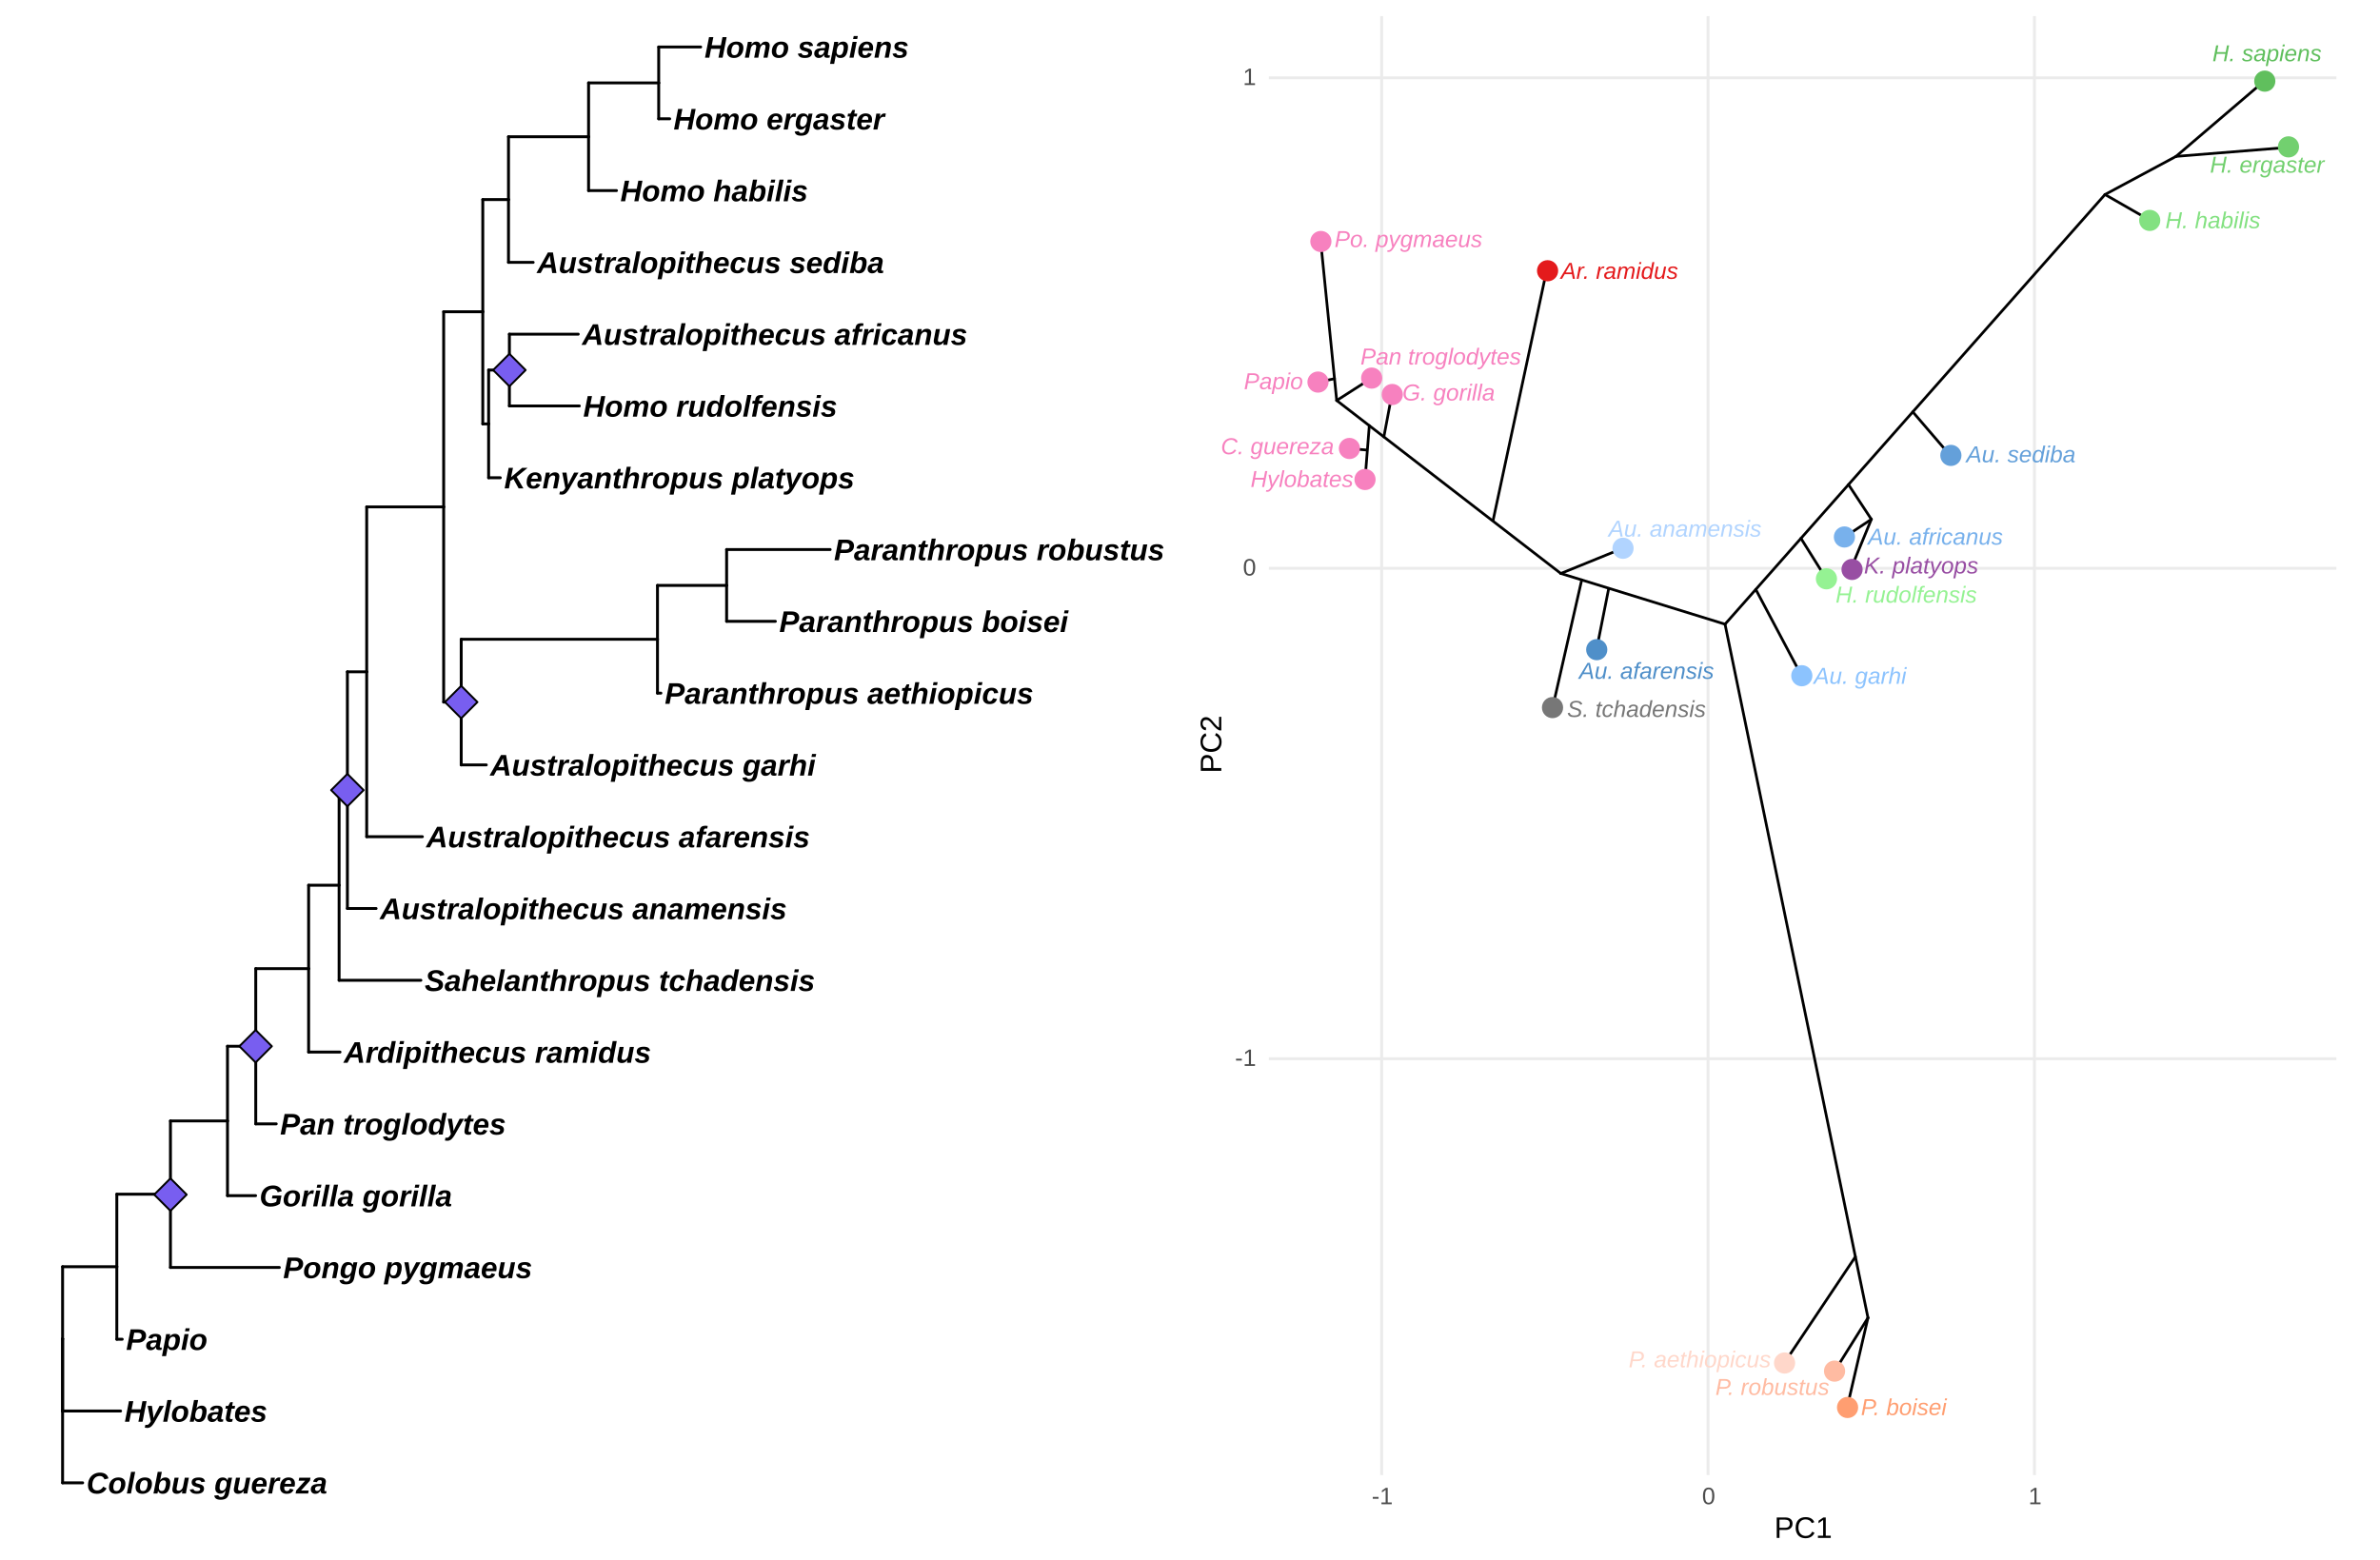
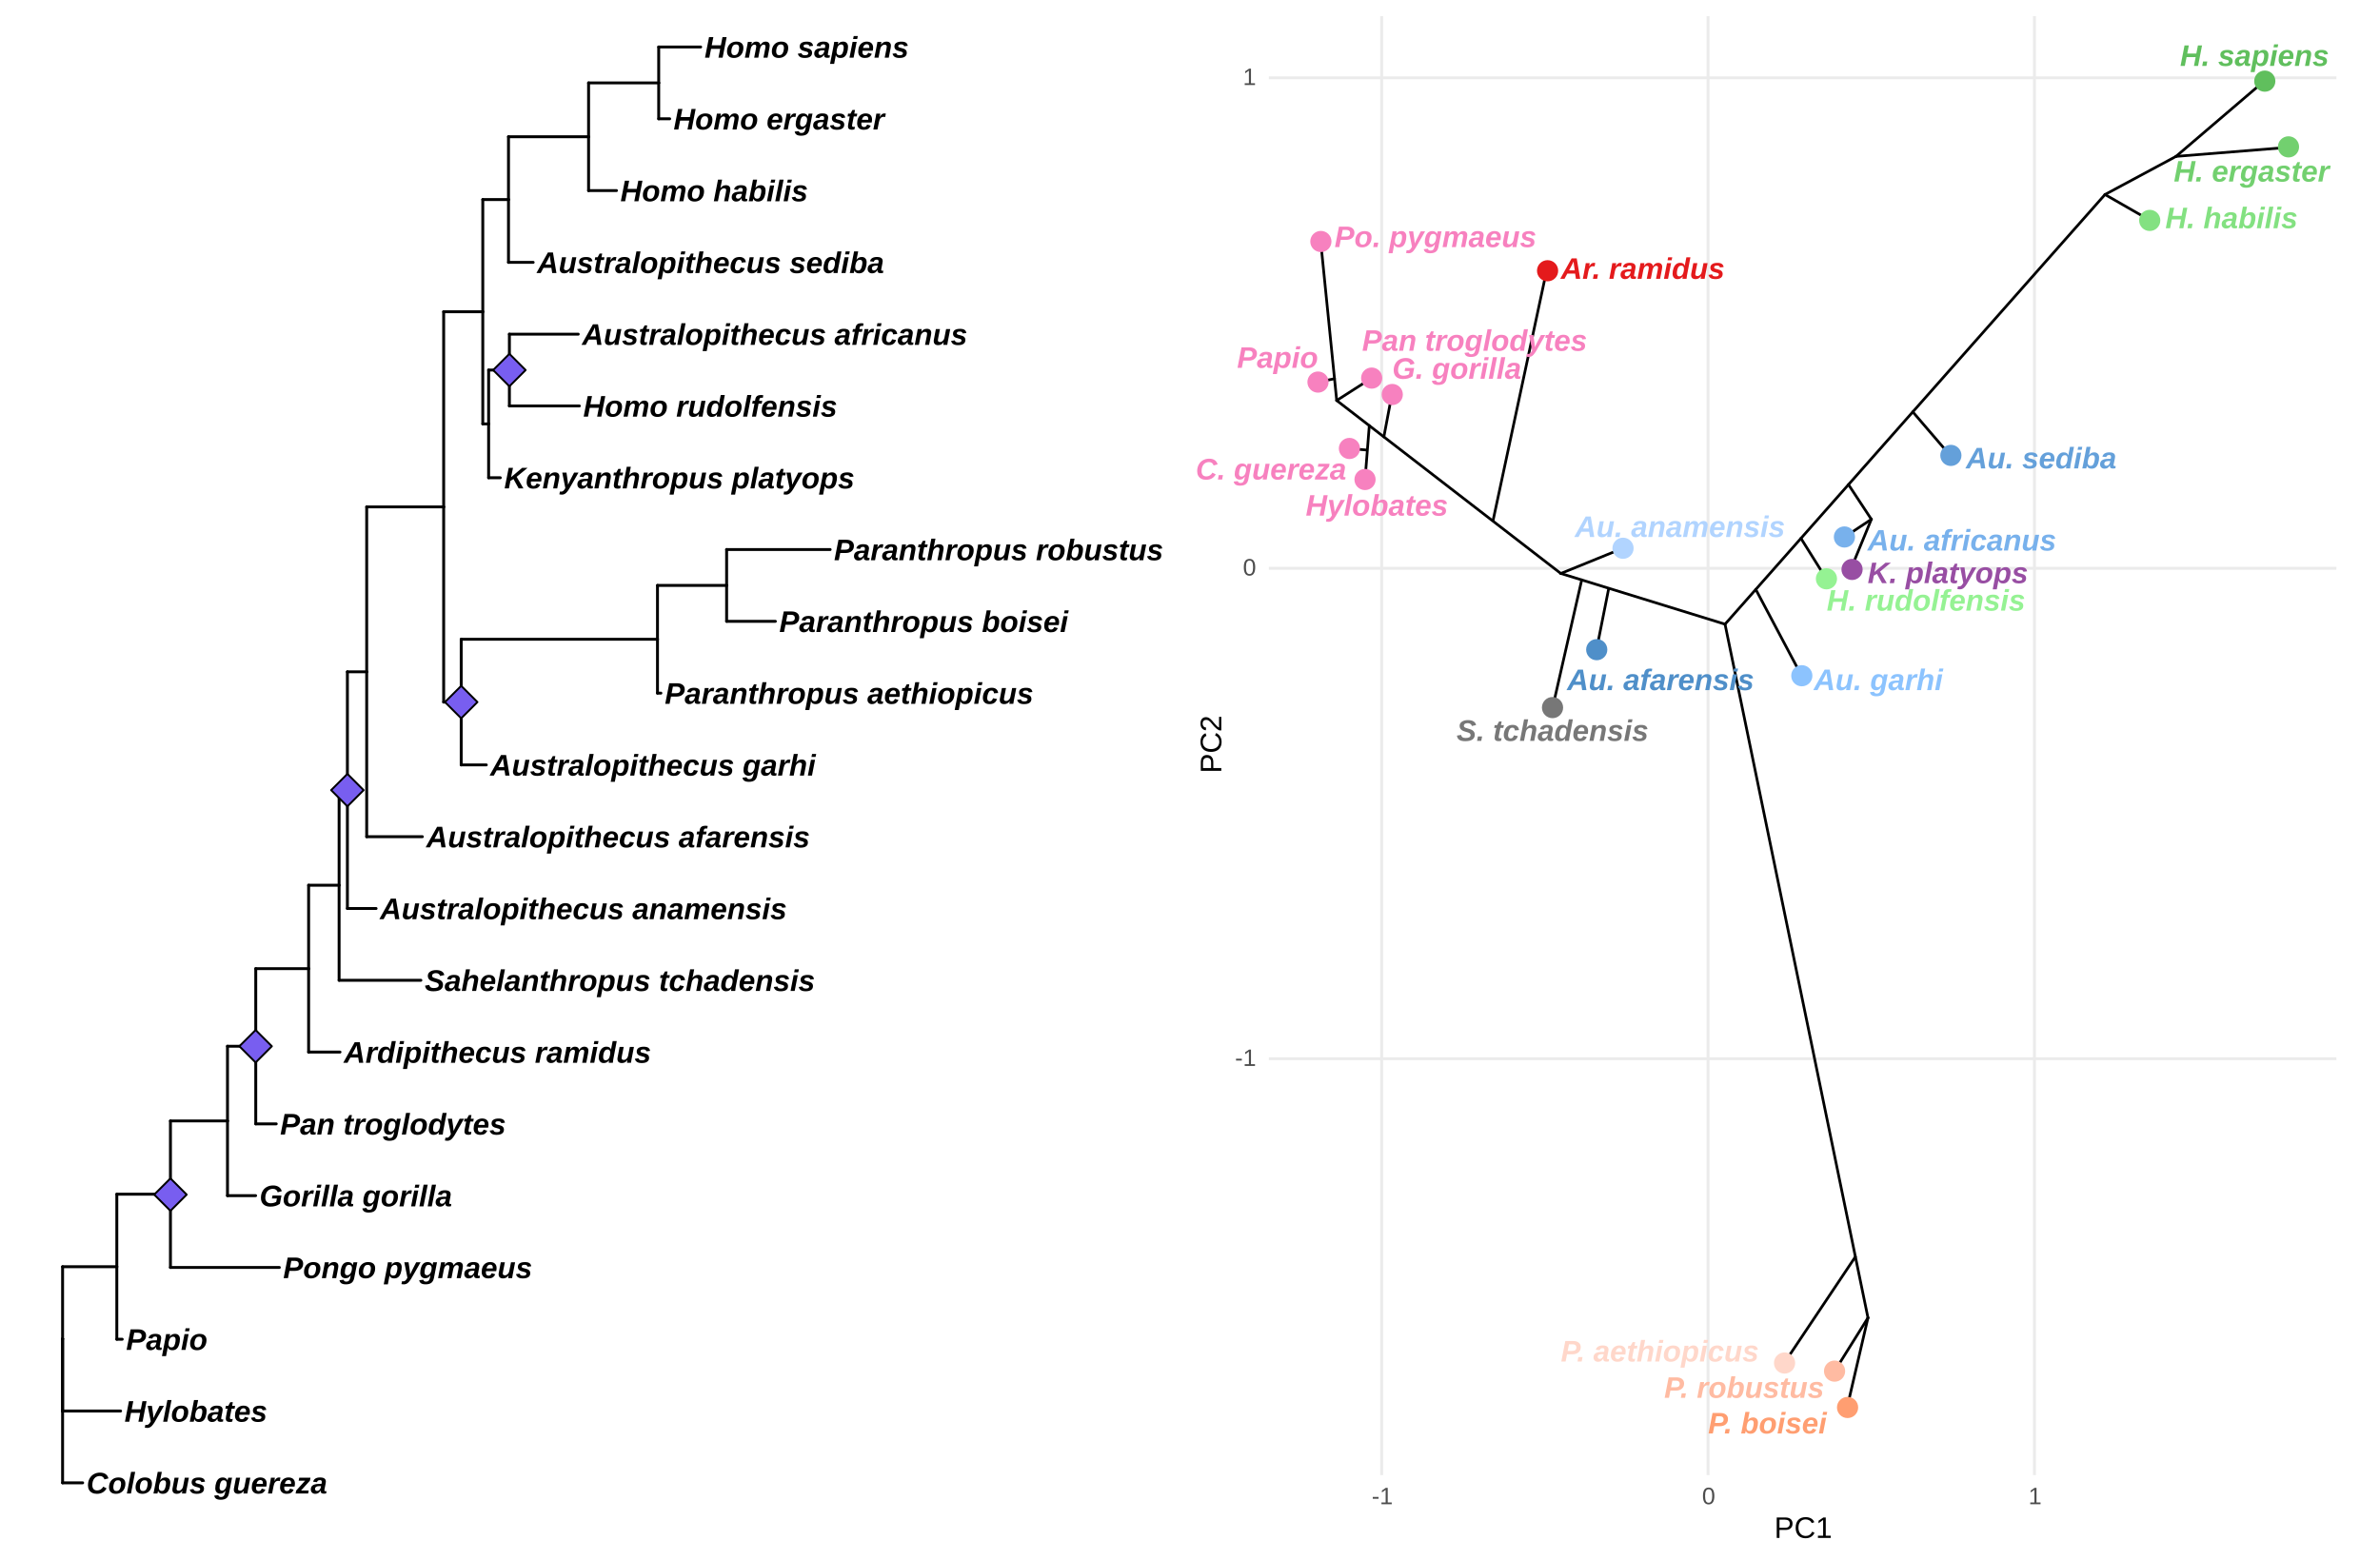
<svg xmlns="http://www.w3.org/2000/svg" version="1.1" viewBox="0 0 879.12 576">
  <defs>
    <style>
-       .st0, .st1, .st2, .st3, .st4, .st5, .st6, .st7, .st8, .st9, .st10, .st11, .st12, .st13, .st14, .st15, .st16, .st17, .st18 {
+       .st0 {
+         stroke: #b1d4ff;
+       }
+ 
+       .st0, .st1 {
+         fill: #b1d4ff;
+       }
+ 
+       .st0, .st2, .st3, .st4, .st5, .st6, .st7, .st8, .st9, .st10, .st11, .st12, .st13, .st14, .st15, .st16, .st17, .st18, .st19, .st20 {
+         stroke-linecap: round;
+       }
+ 
+       .st0, .st2, .st3, .st4, .st5, .st6, .st7, .st8, .st9, .st10, .st12, .st13, .st14, .st15, .st17, .st18, .st19, .st21, .st20 {
+         stroke-linejoin: round;
+       }
+ 
+       .st0, .st2, .st3, .st4, .st5, .st6, .st7, .st8, .st9, .st10, .st12, .st13, .st14, .st15, .st17, .st19, .st20 {
+         stroke-width: .71px;
+       }
+ 
+       .st1, .st22, .st23, .st24, .st25, .st26, .st27, .st28, .st29, .st30, .st31, .st32, .st33, .st34, .st35, .st36, .st37, .st38, .st39, .st40 {
        isolation: isolate;
      }

-       .st0, .st2, .st3, .st4, .st5, .st6, .st7, .st8, .st9, .st10, .st11, .st12, .st14, .st15, .st16, .st17, .st18 {
+       .st1, .st22, .st23, .st24, .st25, .st26, .st27, .st28, .st29, .st30, .st31, .st34, .st35, .st36, .st37, .st38, .st39, .st40 {
+         font-size: 11px;
+       }
+ 
+       .st1, .st23, .st24, .st25, .st26, .st27, .st28, .st29, .st30, .st31, .st32, .st34, .st35, .st36, .st37, .st38, .st39, .st40 {
+         font-family: Arial-BoldItalicMT, Arial;
        font-style: italic;
-       }
- 
-       .st0, .st2, .st3, .st4, .st5, .st6, .st7, .st8, .st9, .st11, .st12, .st14, .st15, .st16, .st17, .st18 {
-         font-family: Arial-ItalicMT, Arial;
-         font-size: 8.54px;
-       }
- 
-       .st0, .st19 {
+         font-weight: 700;
+       }
+ 
+       .st22, .st33 {
+         font-family: ArialMT, Arial;
+       }
+ 
+       .st23, .st15 {
+         fill: #64a0da;
+       }
+ 
+       .st24, .st14 {
+         fill: #60bf5d;
+       }
+ 
+       .st25, .st20 {
        fill: #ffbba2;
      }

-       .st20 {
-         stroke: #b1d4ff;
-       }
- 
-       .st20, .st21, .st22, .st23, .st24, .st25, .st26, .st27, .st28, .st29, .st30, .st31, .st32, .st33, .st34, .st35, .st36, .st37, .st38, .st19 {
-         stroke-linecap: round;
-       }
- 
-       .st20, .st21, .st22, .st23, .st24, .st25, .st26, .st27, .st28, .st29, .st31, .st32, .st33, .st34, .st36, .st37, .st38, .st39, .st19 {
-         stroke-linejoin: round;
-       }
- 
-       .st20, .st21, .st22, .st23, .st24, .st25, .st26, .st27, .st28, .st29, .st31, .st32, .st33, .st34, .st36, .st38, .st19 {
-         stroke-width: .71px;
-       }
- 
-       .st20, .st11 {
-         fill: #b1d4ff;
-       }
- 
-       .st1 {
-         font-size: 11px;
-       }
- 
-       .st1, .st13 {
-         font-family: ArialMT, Arial;
+       .st2 {
+         stroke: #ffd7ca;
      }

      .st2, .st34 {
-         fill: #64a0da;
-       }
- 
-       .st3, .st32 {
+         fill: #ffd7ca;
+       }
+ 
+       .st3 {
+         stroke: #ff9e71;
+       }
+ 
+       .st3, .st39 {
+         fill: #ff9e71;
+       }
+ 
+       .st26, .st5 {
+         fill: #984ea3;
+       }
+ 
+       .st4 {
+         stroke: #72d06f;
+       }
+ 
+       .st4, .st30 {
+         fill: #72d06f;
+       }
+ 
+       .st28, .st6 {
+         fill: #4f8fc9;
+       }
+ 
+       .st5 {
+         stroke: #984ea3;
+       }
+ 
+       .st6 {
+         stroke: #4f8fc9;
+       }
+ 
+       .st7 {
+         stroke: #78b1ec;
+       }
+ 
+       .st7, .st38 {
+         fill: #78b1ec;
+       }
+ 
+       .st29, .st17 {
+         fill: #8cc3fe;
+       }
+ 
+       .st8 {
+         stroke: #777;
+       }
+ 
+       .st8, .st37 {
+         fill: #777;
+       }
+ 
+       .st9 {
+         fill: #785ef0;
+       }
+ 
+       .st9, .st11, .st16, .st18 {
+         stroke: #000;
+       }
+ 
+       .st10 {
+         stroke: #83e181;
+       }
+ 
+       .st10, .st31 {
+         fill: #83e181;
+       }
+ 
+       .st11, .st18, .st21 {
+         fill: none;
+       }
+ 
+       .st12 {
+         stroke: #f781bf;
+       }
+ 
+       .st12, .st40 {
+         fill: #f781bf;
+       }
+ 
+       .st13 {
+         stroke: #95f293;
+       }
+ 
+       .st13, .st35 {
        fill: #95f293;
      }

-       .st4, .st38 {
-         fill: #e41a1c;
-       }
- 
-       .st21 {
-         stroke: #ffd7ca;
-       }
- 
-       .st21, .st15 {
-         fill: #ffd7ca;
-       }
- 
-       .st22 {
-         stroke: #ff9e71;
-       }
- 
-       .st22, .st12 {
-         fill: #ff9e71;
-       }
- 
-       .st5, .st23 {
-         fill: #72d06f;
-       }
- 
-       .st23 {
-         stroke: #72d06f;
-       }
- 
-       .st24 {
-         stroke: #984ea3;
-       }
- 
-       .st24, .st18 {
-         fill: #984ea3;
-       }
- 
-       .st25 {
-         stroke: #4f8fc9;
-       }
- 
-       .st25, .st6 {
-         fill: #4f8fc9;
-       }
- 
-       .st26 {
-         stroke: #78b1ec;
-       }
- 
-       .st26, .st14 {
-         fill: #78b1ec;
-       }
- 
-       .st27 {
-         stroke: #777;
-       }
- 
-       .st27, .st8 {
-         fill: #777;
-       }
- 
-       .st28 {
-         fill: #785ef0;
-       }
- 
-       .st28, .st30, .st35, .st37 {
-         stroke: #000;
-       }
- 
-       .st29 {
-         stroke: #83e181;
-       }
- 
-       .st29, .st16 {
-         fill: #83e181;
-       }
- 
-       .st30, .st37, .st39 {
-         fill: none;
-       }
- 
-       .st31 {
-         stroke: #f781bf;
-       }
- 
-       .st31, .st9 {
-         fill: #f781bf;
-       }
- 
-       .st7, .st33 {
-         fill: #60bf5d;
-       }
- 
      .st32 {
-         stroke: #95f293;
-       }
- 
-       .st10 {
-         font-family: Arial-BoldItalicMT, Arial;
        font-size: 11.04px;
-         font-weight: 700;
+       }
+ 
+       .st14 {
+         stroke: #60bf5d;
+       }
+ 
+       .st15 {
+         stroke: #64a0da;
+       }
+ 
+       .st17 {
+         stroke: #8cc3fe;
      }

      .st33 {
-         stroke: #60bf5d;
-       }
- 
-       .st34 {
-         stroke: #64a0da;
-       }
- 
-       .st36 {
-         stroke: #8cc3fe;
-       }
- 
-       .st36, .st17 {
-         fill: #8cc3fe;
-       }
- 
-       .st13 {
        fill: #4d4d4d;
        font-size: 8.8px;
      }

-       .st37, .st39 {
+       .st18, .st21 {
        stroke-width: 1.07px;
      }

-       .st38 {
+       .st19 {
        stroke: #e41a1c;
      }

-       .st39 {
+       .st19, .st36 {
+         fill: #e41a1c;
+       }
+ 
+       .st21 {
        stroke: #ebebeb;
      }

-       .st40 {
+       .st41 {
        display: none;
      }

-       .st19 {
+       .st20 {
        stroke: #ffbba2;
      }
    </style>
  </defs>
  <g id="Layer_1">
    <g>
-       <line class="st39" x1="468.69" y1="391.16" x2="863.01" y2="391.16" />
-       <line class="st39" x1="468.69" y1="209.96" x2="863.01" y2="209.96" />
-       <line class="st39" x1="468.69" y1="28.75" x2="863.01" y2="28.75" />
-       <line class="st39" x1="510.36" y1="544.98" x2="510.36" y2="5.96" />
-       <line class="st39" x1="630.92" y1="544.98" x2="630.92" y2="5.96" />
-       <line class="st39" x1="751.48" y1="544.98" x2="751.48" y2="5.96" />
+       <line class="st21" x1="468.69" y1="391.16" x2="863.01" y2="391.16" />
+       <line class="st21" x1="468.69" y1="209.96" x2="863.01" y2="209.96" />
+       <line class="st21" x1="468.69" y1="28.75" x2="863.01" y2="28.75" />
+       <line class="st21" x1="510.36" y1="544.98" x2="510.36" y2="5.96" />
+       <line class="st21" x1="630.92" y1="544.98" x2="630.92" y2="5.96" />
+       <line class="st21" x1="751.48" y1="544.98" x2="751.48" y2="5.96" />
    </g>
    <g>
-       <text class="st13" transform="translate(456.17 393.83)">
+       <text class="st33" transform="translate(456.17 393.83)">
        <tspan x="0" y="0">-1</tspan>
      </text>
-       <text class="st13" transform="translate(459.1 212.63)">
+       <text class="st33" transform="translate(459.1 212.63)">
        <tspan x="0" y="0">0</tspan>
      </text>
-       <text class="st13" transform="translate(459.1 31.42)">
+       <text class="st33" transform="translate(459.1 31.42)">
        <tspan x="0" y="0">1</tspan>
      </text>
-       <text class="st13" transform="translate(506.68 555.74)">
+       <text class="st33" transform="translate(506.68 555.74)">
        <tspan x="0" y="0">-1</tspan>
      </text>
-       <text class="st13" transform="translate(628.7 555.74)">
+       <text class="st33" transform="translate(628.7 555.74)">
        <tspan x="0" y="0">0</tspan>
      </text>
-       <text class="st13" transform="translate(749.26 555.74)">
+       <text class="st33" transform="translate(749.26 555.74)">
        <tspan x="0" y="0">1</tspan>
      </text>
-       <text class="st1" transform="translate(655.38 568.2)">
+       <text class="st22" transform="translate(655.38 568.2)">
        <tspan x="0" y="0">PC1</tspan>
      </text>
-       <text class="st1" transform="translate(451.12 285.69) rotate(-90)">
+       <text class="st22" transform="translate(451.12 285.69) rotate(-90)">
        <tspan x="0" y="0">PC2</tspan>
      </text>
    </g>
    <g>
-       <path class="st30" d="M571.25,100.1l-19.79,92.42,19.79-92.42Z" />
-       <line class="st35" x1="836.57" y1="29.76" x2="803.78" y2="57.78" />
-       <line class="st30" x1="845.58" y1="54.41" x2="803.78" y2="57.78" />
-       <line class="st30" x1="777.54" y1="71.87" x2="794.1" y2="81.37" />
-       <line class="st30" x1="803.78" y1="57.78" x2="777.54" y2="71.87" />
-       <line class="st30" x1="720.61" y1="168.57" x2="706.54" y2="152.17" />
-       <line class="st30" x1="681.11" y1="198.56" x2="691.24" y2="191.86" />
-       <line class="st30" x1="683.53" y1="210.59" x2="691.24" y2="191.86" />
-       <line class="st30" x1="682.79" y1="179.04" x2="691.24" y2="191.86" />
-       <line class="st30" x1="674.74" y1="214.08" x2="665.23" y2="198.89" />
-       <line class="st30" x1="665.59" y1="249.91" x2="648.55" y2="217.77" />
-       <line class="st30" x1="677.56" y1="506.74" x2="689.99" y2="486.87" />
-       <line class="st30" x1="682.32" y1="519.87" x2="689.99" y2="486.87" />
-       <line class="st30" x1="658.91" y1="503.81" x2="685.34" y2="464.31" />
-       <line class="st30" x1="689.99" y1="486.87" x2="637.19" y2="230.61" />
-       <line class="st30" x1="637.19" y1="230.61" x2="576.53" y2="211.87" />
-       <line class="st30" x1="589.65" y1="240.39" x2="594.15" y2="217.77" />
-       <line class="st30" x1="573.43" y1="261.76" x2="584.25" y2="214.26" />
-       <line class="st30" x1="599.44" y1="202.55" x2="576.53" y2="211.87" />
-       <path class="st30" d="M576.53,211.87" />
-       <line class="st30" x1="498.54" y1="165.73" x2="504.69" y2="166.25" />
-       <line class="st30" x1="504.17" y1="177.77" x2="505.79" y2="157.26" />
-       <path class="st30" d="M506.2,151.12" />
-       <path class="st30" d="M493.75,147.96" />
-       <line class="st30" x1="506.77" y1="139.61" x2="493.75" y2="147.96" />
-       <line class="st30" x1="487.85" y1="89.35" x2="493.75" y2="147.96" />
-       <line class="st30" x1="486.78" y1="141.2" x2="492.94" y2="139.91" />
-       <line class="st30" x1="637.19" y1="230.61" x2="777.54" y2="71.87" />
-       <line class="st30" x1="493.75" y1="147.96" x2="576.53" y2="211.87" />
-       <line class="st30" x1="514.11" y1="145.85" x2="511.17" y2="161.41" />
+       <path class="st11" d="M571.25,100.1l-19.79,92.42,19.79-92.42Z" />
+       <line class="st16" x1="836.57" y1="29.76" x2="803.78" y2="57.78" />
+       <line class="st11" x1="845.58" y1="54.41" x2="803.78" y2="57.78" />
+       <line class="st11" x1="777.54" y1="71.87" x2="794.1" y2="81.37" />
+       <line class="st11" x1="803.78" y1="57.78" x2="777.54" y2="71.87" />
+       <line class="st11" x1="720.61" y1="168.57" x2="706.54" y2="152.17" />
+       <line class="st11" x1="681.11" y1="198.56" x2="691.24" y2="191.86" />
+       <line class="st11" x1="683.53" y1="210.59" x2="691.24" y2="191.86" />
+       <line class="st11" x1="682.79" y1="179.04" x2="691.24" y2="191.86" />
+       <line class="st11" x1="674.74" y1="214.08" x2="665.23" y2="198.89" />
+       <line class="st11" x1="665.59" y1="249.91" x2="648.55" y2="217.77" />
+       <line class="st11" x1="677.56" y1="506.74" x2="689.99" y2="486.87" />
+       <line class="st11" x1="682.32" y1="519.87" x2="689.99" y2="486.87" />
+       <line class="st11" x1="658.91" y1="503.81" x2="685.34" y2="464.31" />
+       <line class="st11" x1="689.99" y1="486.87" x2="637.19" y2="230.61" />
+       <line class="st11" x1="637.19" y1="230.61" x2="576.53" y2="211.87" />
+       <line class="st11" x1="589.65" y1="240.39" x2="594.15" y2="217.77" />
+       <line class="st11" x1="573.43" y1="261.76" x2="584.25" y2="214.26" />
+       <line class="st11" x1="599.44" y1="202.55" x2="576.53" y2="211.87" />
+       <path class="st11" d="M576.53,211.87" />
+       <line class="st11" x1="498.54" y1="165.73" x2="504.69" y2="166.25" />
+       <line class="st11" x1="504.17" y1="177.77" x2="505.79" y2="157.26" />
+       <path class="st11" d="M506.2,151.12" />
+       <path class="st11" d="M493.75,147.96" />
+       <line class="st11" x1="506.77" y1="139.61" x2="493.75" y2="147.96" />
+       <line class="st11" x1="487.85" y1="89.35" x2="493.75" y2="147.96" />
+       <line class="st11" x1="486.78" y1="141.2" x2="492.94" y2="139.91" />
+       <line class="st11" x1="637.19" y1="230.61" x2="777.54" y2="71.87" />
+       <line class="st11" x1="493.75" y1="147.96" x2="576.53" y2="211.87" />
+       <line class="st11" x1="514.11" y1="145.85" x2="511.17" y2="161.41" />
    </g>
    <g>
-       <path class="st39" d="M863.24,390.68" />
-       <path class="st39" d="M468.92,390.68" />
-       <path class="st39" d="M863.24,209.48" />
-       <path class="st39" d="M468.92,209.48" />
-       <path class="st39" d="M863.24,28.27" />
-       <path class="st39" d="M468.92,28.27" />
-       <path class="st39" d="M510.59,5.48" />
-       <path class="st39" d="M510.59,544.5" />
-       <path class="st39" d="M631.15,5.48" />
-       <path class="st39" d="M631.15,544.5" />
-       <path class="st39" d="M751.71,5.48" />
-       <path class="st39" d="M751.71,544.5" />
-       <circle class="st38" cx="571.64" cy="100.03" r="3.56" />
-       <circle class="st25" cx="589.8" cy="240.02" r="3.56" />
-       <circle class="st34" cx="720.61" cy="168.25" r="3.56" />
-       <circle class="st33" cx="836.56" cy="29.98" r="3.56" />
-       <circle class="st23" cx="845.32" cy="54.26" r="3.56" />
-       <circle class="st29" cx="794.06" cy="81.43" r="3.56" />
-       <circle class="st32" cx="674.65" cy="213.84" r="3.56" />
-       <circle class="st26" cx="681.29" cy="198.39" r="3.56" />
-       <circle class="st24" cx="684.11" cy="210.38" r="3.56" />
-       <circle class="st22" cx="682.45" cy="520" r="3.56" />
-       <circle class="st19" cx="677.65" cy="506.57" r="3.56" />
-       <circle class="st21" cx="659.18" cy="503.57" r="3.56" />
-       <circle class="st36" cx="665.55" cy="249.65" r="3.56" />
-       <circle class="st20" cx="599.51" cy="202.56" r="3.56" />
-       <circle class="st27" cx="573.47" cy="261.42" r="3.56" />
-       <circle class="st31" cx="506.67" cy="139.69" r="3.56" />
-       <circle class="st31" cx="514.27" cy="145.75" r="3.56" />
-       <circle class="st31" cx="486.84" cy="141.16" r="3.56" />
-       <circle class="st31" cx="504.21" cy="177.15" r="3.56" />
-       <circle class="st31" cx="498.45" cy="165.69" r="3.56" />
-       <text class="st4" transform="translate(576.53 103.02)">
+       <path class="st21" d="M863.24,390.68" />
+       <path class="st21" d="M468.92,390.68" />
+       <path class="st21" d="M863.24,209.48" />
+       <path class="st21" d="M468.92,209.48" />
+       <path class="st21" d="M863.24,28.27" />
+       <path class="st21" d="M468.92,28.27" />
+       <path class="st21" d="M510.59,5.48" />
+       <path class="st21" d="M510.59,544.5" />
+       <path class="st21" d="M631.15,5.48" />
+       <path class="st21" d="M631.15,544.5" />
+       <path class="st21" d="M751.71,5.48" />
+       <path class="st21" d="M751.71,544.5" />
+       <circle class="st19" cx="571.64" cy="100.03" r="3.56" />
+       <circle class="st6" cx="589.8" cy="240.02" r="3.56" />
+       <circle class="st15" cx="720.61" cy="168.25" r="3.56" />
+       <circle class="st14" cx="836.56" cy="29.98" r="3.56" />
+       <circle class="st4" cx="845.32" cy="54.26" r="3.56" />
+       <circle class="st10" cx="794.06" cy="81.43" r="3.56" />
+       <circle class="st13" cx="674.65" cy="213.84" r="3.56" />
+       <circle class="st7" cx="681.29" cy="198.39" r="3.56" />
+       <circle class="st5" cx="684.11" cy="210.38" r="3.56" />
+       <circle class="st3" cx="682.45" cy="520" r="3.56" />
+       <circle class="st20" cx="677.65" cy="506.57" r="3.56" />
+       <circle class="st2" cx="659.18" cy="503.57" r="3.56" />
+       <circle class="st17" cx="665.55" cy="249.65" r="3.56" />
+       <circle class="st0" cx="599.51" cy="202.56" r="3.56" />
+       <circle class="st8" cx="573.47" cy="261.42" r="3.56" />
+       <circle class="st12" cx="506.67" cy="139.69" r="3.56" />
+       <circle class="st12" cx="514.27" cy="145.75" r="3.56" />
+       <circle class="st12" cx="486.84" cy="141.16" r="3.56" />
+       <circle class="st12" cx="504.21" cy="177.15" r="3.56" />
+       <circle class="st12" cx="498.45" cy="165.69" r="3.56" />
+       <text class="st36" transform="translate(576.53 103.02)">
        <tspan x="0" y="0">Ar. ramidus</tspan>
      </text>
-       <text class="st6" transform="translate(583.27 250.79)">
+       <text class="st28" transform="translate(578.84 254.96)">
        <tspan x="0" y="0">Au. afarensis</tspan>
      </text>
-       <text class="st2" transform="translate(726.31 170.8)">
+       <text class="st23" transform="translate(726.17 173.05)">
        <tspan x="0" y="0">Au. sediba</tspan>
      </text>
-       <text class="st7" transform="translate(817.2 22.63)">
+       <text class="st24" transform="translate(805.26 24.35)">
        <tspan x="0" y="0">H. sapiens</tspan>
      </text>
-       <text class="st5" transform="translate(816.31 63.79)">
+       <text class="st30" transform="translate(802.93 67.08)">
        <tspan x="0" y="0">H. ergaster</tspan>
      </text>
-       <text class="st16" transform="translate(799.82 84.32)">
+       <text class="st31" transform="translate(799.82 84.32)">
        <tspan x="0" y="0">H. habilis</tspan>
      </text>
-       <text class="st3" transform="translate(678.01 222.64)">
+       <text class="st35" transform="translate(674.74 225.6)">
        <tspan x="0" y="0">H. rudolfensis</tspan>
      </text>
-       <text class="st14" transform="translate(689.99 201.22)">
+       <text class="st38" transform="translate(689.85 203.4)">
        <tspan x="0" y="0">Au. africanus</tspan>
      </text>
-       <text class="st18" transform="translate(688.5 211.87)">
+       <text class="st26" transform="translate(689.85 215.45)">
        <tspan x="0" y="0">K. platyops</tspan>
      </text>
-       <text class="st12" transform="translate(687.38 522.82)">
+       <text class="st39" transform="translate(630.92 529.6)">
        <tspan x="0" y="0">P. boisei</tspan>
      </text>
-       <text class="st0" transform="translate(633.62 515.37)">
+       <text class="st25" transform="translate(614.71 516.44)">
        <tspan x="0" y="0">P. robustus</tspan>
      </text>
-       <text class="st15" transform="translate(601.59 505.17)">
+       <text class="st34" transform="translate(576.53 503.01)">
        <tspan x="0" y="0">P. aethiopicus</tspan>
      </text>
-       <text class="st17" transform="translate(669.99 252.64)">
+       <text class="st29" transform="translate(669.99 254.96)">
        <tspan x="0" y="0">Au. garhi</tspan>
      </text>
-       <text class="st11" transform="translate(594.15 198.27)">
+       <text class="st1" transform="translate(581.72 198.39)">
        <tspan x="0" y="0">Au. anamensis</tspan>
      </text>
-       <text class="st8" transform="translate(578.84 264.88)">
+       <text class="st37" transform="translate(538.01 273.73)">
        <tspan x="0" y="0">S. tchadensis</tspan>
      </text>
-       <text class="st9" transform="translate(502.52 134.67)">
+       <text class="st40" transform="translate(503.11 129.6)">
        <tspan x="0" y="0">Pan troglodytes</tspan>
      </text>
-       <text class="st9" transform="translate(518.01 147.96)">
+       <text class="st40" transform="translate(514.27 139.94)">
        <tspan x="0" y="0">G. gorilla</tspan>
      </text>
-       <text class="st9" transform="translate(492.94 91.29)">
+       <text class="st40" transform="translate(492.94 91.29)">
        <tspan x="0" y="0">Po. pygmaeus</tspan>
      </text>
-       <text class="st9" transform="translate(459.47 143.79)">
+       <text class="st40" transform="translate(456.93 135.91)">
        <tspan x="0" y="0">Papio</tspan>
      </text>
-       <text class="st9" transform="translate(461.92 179.92)">
+       <text class="st40" transform="translate(482.3 190.51)">
        <tspan x="0" y="0">Hylobates</tspan>
      </text>
-       <circle class="st31" cx="487.9" cy="89.22" r="3.56" />
-       <text class="st9" transform="translate(450.97 167.82)">
+       <circle class="st12" cx="487.9" cy="89.22" r="3.56" />
+       <text class="st40" transform="translate(441.68 177.15)">
        <tspan x="0" y="0">C. guereza</tspan>
      </text>
    </g>
    <g>
-       <line class="st37" x1="114" y1="388.69" x2="125.59" y2="388.69" />
-       <line class="st37" x1="135.45" y1="309.12" x2="156.02" y2="309.12" />
-       <line class="st37" x1="187.83" y1="96.93" x2="196.94" y2="96.93" />
-       <line class="st37" x1="243.31" y1="17.36" x2="258.82" y2="17.36" />
-       <line class="st37" x1="243.31" y1="43.89" x2="247.37" y2="43.89" />
-       <line class="st37" x1="217.41" y1="70.41" x2="227.72" y2="70.41" />
-       <line class="st37" x1="188.16" y1="149.98" x2="213.99" y2="149.98" />
-       <line class="st37" x1="188.16" y1="123.46" x2="213.59" y2="123.46" />
-       <line class="st37" x1="180.49" y1="176.51" x2="184.8" y2="176.51" />
-       <line class="st37" x1="268.4" y1="229.55" x2="286.41" y2="229.55" />
-       <line class="st37" x1="268.4" y1="203.03" x2="306.64" y2="203.03" />
-       <line class="st37" x1="242.86" y1="256.08" x2="244.12" y2="256.08" />
-       <line class="st37" x1="170.36" y1="282.6" x2="179.63" y2="282.6" />
-       <line class="st37" x1="128.32" y1="335.65" x2="138.92" y2="335.65" />
-       <line class="st37" x1="125.26" y1="362.17" x2="155.46" y2="362.17" />
-       <line class="st37" x1="94.47" y1="415.22" x2="102.04" y2="415.22" />
-       <line class="st37" x1="84.03" y1="441.74" x2="94.42" y2="441.74" />
-       <line class="st37" x1="62.96" y1="468.27" x2="103.18" y2="468.27" />
-       <line class="st37" x1="43.15" y1="494.79" x2="45.15" y2="494.79" />
-       <line class="st37" x1="23.12" y1="521.31" x2="44.55" y2="521.31" />
-       <line class="st37" x1="23.12" y1="547.84" x2="30.54" y2="547.84" />
-       <line class="st37" x1="23.12" y1="521.25" x2="23.12" y2="521.25" />
-       <line class="st37" x1="23.12" y1="494.65" x2="23.12" y2="494.65" />
-       <line class="st37" x1="23.12" y1="468" x2="43.15" y2="468" />
-       <line class="st37" x1="43.15" y1="441.2" x2="62.96" y2="441.2" />
-       <line class="st37" x1="62.96" y1="414.14" x2="84.03" y2="414.14" />
-       <line class="st37" x1="84.03" y1="386.54" x2="94.47" y2="386.54" />
-       <line class="st37" x1="94.47" y1="357.87" x2="114" y2="357.87" />
-       <line class="st37" x1="114" y1="327.05" x2="125.26" y2="327.05" />
-       <line class="st37" x1="125.26" y1="291.92" x2="128.32" y2="291.92" />
-       <line class="st37" x1="128.32" y1="248.2" x2="135.45" y2="248.2" />
-       <line class="st37" x1="135.45" y1="187.28" x2="163.88" y2="187.28" />
-       <line class="st37" x1="163.88" y1="115.17" x2="178.33" y2="115.17" />
-       <line class="st37" x1="178.33" y1="73.73" x2="187.83" y2="73.73" />
-       <line class="st37" x1="187.83" y1="50.52" x2="217.41" y2="50.52" />
-       <line class="st37" x1="217.41" y1="30.63" x2="243.31" y2="30.63" />
-       <line class="st37" x1="178.33" y1="156.61" x2="180.49" y2="156.61" />
-       <line class="st37" x1="180.49" y1="136.72" x2="188.16" y2="136.72" />
-       <line class="st37" x1="163.88" y1="259.39" x2="170.36" y2="259.39" />
-       <line class="st37" x1="170.36" y1="236.18" x2="242.86" y2="236.18" />
-       <line class="st37" x1="242.86" y1="216.29" x2="268.4" y2="216.29" />
-       <line class="st37" x1="114" y1="357.87" x2="114" y2="388.69" />
-       <line class="st37" x1="135.45" y1="248.2" x2="135.45" y2="309.12" />
-       <line class="st37" x1="187.83" y1="73.73" x2="187.83" y2="96.93" />
-       <line class="st37" x1="243.31" y1="30.63" x2="243.31" y2="17.36" />
-       <line class="st37" x1="243.31" y1="30.63" x2="243.31" y2="43.89" />
-       <line class="st37" x1="217.41" y1="50.52" x2="217.41" y2="70.41" />
-       <line class="st37" x1="188.16" y1="136.72" x2="188.16" y2="149.98" />
-       <line class="st37" x1="188.16" y1="136.72" x2="188.16" y2="123.46" />
-       <line class="st37" x1="180.49" y1="156.61" x2="180.49" y2="176.51" />
-       <line class="st37" x1="268.4" y1="216.29" x2="268.4" y2="229.55" />
-       <line class="st37" x1="268.4" y1="216.29" x2="268.4" y2="203.03" />
-       <line class="st37" x1="242.86" y1="236.18" x2="242.86" y2="256.08" />
-       <line class="st37" x1="170.36" y1="259.39" x2="170.36" y2="282.6" />
-       <line class="st37" x1="128.32" y1="291.92" x2="128.32" y2="335.65" />
-       <line class="st37" x1="125.26" y1="327.05" x2="125.26" y2="362.17" />
-       <line class="st37" x1="94.47" y1="386.54" x2="94.47" y2="415.22" />
-       <line class="st37" x1="84.03" y1="414.14" x2="84.03" y2="441.74" />
-       <line class="st37" x1="62.96" y1="441.2" x2="62.96" y2="468.27" />
-       <line class="st37" x1="43.15" y1="468" x2="43.15" y2="494.79" />
-       <line class="st37" x1="23.12" y1="494.65" x2="23.12" y2="521.31" />
-       <line class="st37" x1="23.12" y1="521.25" x2="23.12" y2="547.84" />
-       <line class="st37" x1="23.12" y1="521.25" x2="23.12" y2="521.25" />
-       <line class="st37" x1="23.12" y1="521.25" x2="23.12" y2="494.65" />
-       <line class="st37" x1="23.12" y1="494.65" x2="23.12" y2="468" />
-       <line class="st37" x1="43.15" y1="468" x2="43.15" y2="441.2" />
-       <line class="st37" x1="62.96" y1="441.2" x2="62.96" y2="414.14" />
-       <line class="st37" x1="84.03" y1="414.14" x2="84.03" y2="386.54" />
-       <line class="st37" x1="94.47" y1="386.54" x2="94.47" y2="357.87" />
-       <line class="st37" x1="114" y1="357.87" x2="114" y2="327.05" />
-       <line class="st37" x1="125.26" y1="327.05" x2="125.26" y2="291.92" />
-       <line class="st37" x1="128.32" y1="291.92" x2="128.32" y2="248.2" />
-       <line class="st37" x1="135.45" y1="248.2" x2="135.45" y2="187.28" />
-       <line class="st37" x1="163.88" y1="187.28" x2="163.88" y2="115.17" />
-       <line class="st37" x1="178.33" y1="115.17" x2="178.33" y2="73.73" />
-       <line class="st37" x1="187.83" y1="73.73" x2="187.83" y2="50.52" />
-       <line class="st37" x1="217.41" y1="50.52" x2="217.41" y2="30.63" />
-       <line class="st37" x1="178.33" y1="115.17" x2="178.33" y2="156.61" />
-       <line class="st37" x1="180.49" y1="156.61" x2="180.49" y2="136.72" />
-       <line class="st37" x1="163.88" y1="187.28" x2="163.88" y2="259.39" />
-       <line class="st37" x1="170.36" y1="259.39" x2="170.36" y2="236.18" />
-       <line class="st37" x1="242.86" y1="236.18" x2="242.86" y2="216.29" />
-       <text class="st10" transform="translate(127.01 392.64)">
+       <line class="st18" x1="114" y1="388.69" x2="125.59" y2="388.69" />
+       <line class="st18" x1="135.45" y1="309.12" x2="156.02" y2="309.12" />
+       <line class="st18" x1="187.83" y1="96.93" x2="196.94" y2="96.93" />
+       <line class="st18" x1="243.31" y1="17.36" x2="258.82" y2="17.36" />
+       <line class="st18" x1="243.31" y1="43.89" x2="247.37" y2="43.89" />
+       <line class="st18" x1="217.41" y1="70.41" x2="227.72" y2="70.41" />
+       <line class="st18" x1="188.16" y1="149.98" x2="213.99" y2="149.98" />
+       <line class="st18" x1="188.16" y1="123.46" x2="213.59" y2="123.46" />
+       <line class="st18" x1="180.49" y1="176.51" x2="184.8" y2="176.51" />
+       <line class="st18" x1="268.4" y1="229.55" x2="286.41" y2="229.55" />
+       <line class="st18" x1="268.4" y1="203.03" x2="306.64" y2="203.03" />
+       <line class="st18" x1="242.86" y1="256.08" x2="244.12" y2="256.08" />
+       <line class="st18" x1="170.36" y1="282.6" x2="179.63" y2="282.6" />
+       <line class="st18" x1="128.32" y1="335.65" x2="138.92" y2="335.65" />
+       <line class="st18" x1="125.26" y1="362.17" x2="155.46" y2="362.17" />
+       <line class="st18" x1="94.47" y1="415.22" x2="102.04" y2="415.22" />
+       <line class="st18" x1="84.03" y1="441.74" x2="94.42" y2="441.74" />
+       <line class="st18" x1="62.96" y1="468.27" x2="103.18" y2="468.27" />
+       <line class="st18" x1="43.15" y1="494.79" x2="45.15" y2="494.79" />
+       <line class="st18" x1="23.12" y1="521.31" x2="44.55" y2="521.31" />
+       <line class="st18" x1="23.12" y1="547.84" x2="30.54" y2="547.84" />
+       <line class="st18" x1="23.12" y1="521.25" x2="23.12" y2="521.25" />
+       <line class="st18" x1="23.12" y1="494.65" x2="23.12" y2="494.65" />
+       <line class="st18" x1="23.12" y1="468" x2="43.15" y2="468" />
+       <line class="st18" x1="43.15" y1="441.2" x2="62.96" y2="441.2" />
+       <line class="st18" x1="62.96" y1="414.14" x2="84.03" y2="414.14" />
+       <line class="st18" x1="84.03" y1="386.54" x2="94.47" y2="386.54" />
+       <line class="st18" x1="94.47" y1="357.87" x2="114" y2="357.87" />
+       <line class="st18" x1="114" y1="327.05" x2="125.26" y2="327.05" />
+       <line class="st18" x1="125.26" y1="291.92" x2="128.32" y2="291.92" />
+       <line class="st18" x1="128.32" y1="248.2" x2="135.45" y2="248.2" />
+       <line class="st18" x1="135.45" y1="187.28" x2="163.88" y2="187.28" />
+       <line class="st18" x1="163.88" y1="115.17" x2="178.33" y2="115.17" />
+       <line class="st18" x1="178.33" y1="73.73" x2="187.83" y2="73.73" />
+       <line class="st18" x1="187.83" y1="50.52" x2="217.41" y2="50.52" />
+       <line class="st18" x1="217.41" y1="30.63" x2="243.31" y2="30.63" />
+       <line class="st18" x1="178.33" y1="156.61" x2="180.49" y2="156.61" />
+       <line class="st18" x1="180.49" y1="136.72" x2="188.16" y2="136.72" />
+       <line class="st18" x1="163.88" y1="259.39" x2="170.36" y2="259.39" />
+       <line class="st18" x1="170.36" y1="236.18" x2="242.86" y2="236.18" />
+       <line class="st18" x1="242.86" y1="216.29" x2="268.4" y2="216.29" />
+       <line class="st18" x1="114" y1="357.87" x2="114" y2="388.69" />
+       <line class="st18" x1="135.45" y1="248.2" x2="135.45" y2="309.12" />
+       <line class="st18" x1="187.83" y1="73.73" x2="187.83" y2="96.93" />
+       <line class="st18" x1="243.31" y1="30.63" x2="243.31" y2="17.36" />
+       <line class="st18" x1="243.31" y1="30.63" x2="243.31" y2="43.89" />
+       <line class="st18" x1="217.41" y1="50.52" x2="217.41" y2="70.41" />
+       <line class="st18" x1="188.16" y1="136.72" x2="188.16" y2="149.98" />
+       <line class="st18" x1="188.16" y1="136.72" x2="188.16" y2="123.46" />
+       <line class="st18" x1="180.49" y1="156.61" x2="180.49" y2="176.51" />
+       <line class="st18" x1="268.4" y1="216.29" x2="268.4" y2="229.55" />
+       <line class="st18" x1="268.4" y1="216.29" x2="268.4" y2="203.03" />
+       <line class="st18" x1="242.86" y1="236.18" x2="242.86" y2="256.08" />
+       <line class="st18" x1="170.36" y1="259.39" x2="170.36" y2="282.6" />
+       <line class="st18" x1="128.32" y1="291.92" x2="128.32" y2="335.65" />
+       <line class="st18" x1="125.26" y1="327.05" x2="125.26" y2="362.17" />
+       <line class="st18" x1="94.47" y1="386.54" x2="94.47" y2="415.22" />
+       <line class="st18" x1="84.03" y1="414.14" x2="84.03" y2="441.74" />
+       <line class="st18" x1="62.96" y1="441.2" x2="62.96" y2="468.27" />
+       <line class="st18" x1="43.15" y1="468" x2="43.15" y2="494.79" />
+       <line class="st18" x1="23.12" y1="494.65" x2="23.12" y2="521.31" />
+       <line class="st18" x1="23.12" y1="521.25" x2="23.12" y2="547.84" />
+       <line class="st18" x1="23.12" y1="521.25" x2="23.12" y2="521.25" />
+       <line class="st18" x1="23.12" y1="521.25" x2="23.12" y2="494.65" />
+       <line class="st18" x1="23.12" y1="494.65" x2="23.12" y2="468" />
+       <line class="st18" x1="43.15" y1="468" x2="43.15" y2="441.2" />
+       <line class="st18" x1="62.96" y1="441.2" x2="62.96" y2="414.14" />
+       <line class="st18" x1="84.03" y1="414.14" x2="84.03" y2="386.54" />
+       <line class="st18" x1="94.47" y1="386.54" x2="94.47" y2="357.87" />
+       <line class="st18" x1="114" y1="357.87" x2="114" y2="327.05" />
+       <line class="st18" x1="125.26" y1="327.05" x2="125.26" y2="291.92" />
+       <line class="st18" x1="128.32" y1="291.92" x2="128.32" y2="248.2" />
+       <line class="st18" x1="135.45" y1="248.2" x2="135.45" y2="187.28" />
+       <line class="st18" x1="163.88" y1="187.28" x2="163.88" y2="115.17" />
+       <line class="st18" x1="178.33" y1="115.17" x2="178.33" y2="73.73" />
+       <line class="st18" x1="187.83" y1="73.73" x2="187.83" y2="50.52" />
+       <line class="st18" x1="217.41" y1="50.52" x2="217.41" y2="30.63" />
+       <line class="st18" x1="178.33" y1="115.17" x2="178.33" y2="156.61" />
+       <line class="st18" x1="180.49" y1="156.61" x2="180.49" y2="136.72" />
+       <line class="st18" x1="163.88" y1="187.28" x2="163.88" y2="259.39" />
+       <line class="st18" x1="170.36" y1="259.39" x2="170.36" y2="236.18" />
+       <line class="st18" x1="242.86" y1="236.18" x2="242.86" y2="216.29" />
+       <text class="st32" transform="translate(127.01 392.64)">
        <tspan x="0" y="0">Ardipithecus ramidus</tspan>
      </text>
-       <text class="st10" transform="translate(157.44 313.07)">
+       <text class="st32" transform="translate(157.44 313.07)">
        <tspan x="0" y="0">Australopithecus afarensis</tspan>
      </text>
-       <text class="st10" transform="translate(198.36 100.88)">
+       <text class="st32" transform="translate(198.36 100.88)">
        <tspan x="0" y="0">Australopithecus sediba</tspan>
      </text>
-       <text class="st10" transform="translate(260.23 21.31)">
+       <text class="st32" transform="translate(260.23 21.31)">
        <tspan x="0" y="0">Homo sapiens</tspan>
      </text>
-       <text class="st10" transform="translate(248.79 47.84)">
+       <text class="st32" transform="translate(248.79 47.84)">
        <tspan x="0" y="0">Homo ergaster</tspan>
      </text>
-       <text class="st10" transform="translate(229.14 74.36)">
+       <text class="st32" transform="translate(229.14 74.36)">
        <tspan x="0" y="0">Homo habilis</tspan>
      </text>
-       <text class="st10" transform="translate(215.41 153.93)">
+       <text class="st32" transform="translate(215.41 153.93)">
        <tspan x="0" y="0">Homo rudolfensis</tspan>
      </text>
-       <text class="st10" transform="translate(215 127.41)">
+       <text class="st32" transform="translate(215 127.41)">
        <tspan x="0" y="0">Australopithecus africanus</tspan>
      </text>
-       <text class="st10" transform="translate(186.22 180.45)">
+       <text class="st32" transform="translate(186.22 180.45)">
        <tspan x="0" y="0">Kenyanthropus platyops</tspan>
      </text>
-       <text class="st10" transform="translate(287.83 233.5)">
+       <text class="st32" transform="translate(287.83 233.5)">
        <tspan x="0" y="0">Paranthropus boisei</tspan>
      </text>
-       <text class="st10" transform="translate(308.06 206.98)">
+       <text class="st27" transform="translate(308.06 206.98)">
        <tspan x="0" y="0">Paranthropus robustus</tspan>
      </text>
-       <text class="st10" transform="translate(245.54 260.03)">
+       <text class="st32" transform="translate(245.54 260.03)">
        <tspan x="0" y="0">Paranthropus aethiopicus</tspan>
      </text>
-       <text class="st10" transform="translate(181.05 286.55)">
+       <text class="st32" transform="translate(181.05 286.55)">
        <tspan x="0" y="0">Australopithecus garhi</tspan>
      </text>
-       <text class="st10" transform="translate(140.34 339.6)">
+       <text class="st32" transform="translate(140.34 339.6)">
        <tspan x="0" y="0">Australopithecus anamensis</tspan>
      </text>
-       <text class="st10" transform="translate(156.87 366.12)">
+       <text class="st32" transform="translate(156.87 366.12)">
        <tspan x="0" y="0">Sahelanthropus tchadensis</tspan>
      </text>
-       <text class="st10" transform="translate(103.46 419.17)">
+       <text class="st32" transform="translate(103.46 419.17)">
        <tspan x="0" y="0">Pan troglodytes</tspan>
      </text>
-       <text class="st10" transform="translate(95.84 445.69)">
+       <text class="st32" transform="translate(95.84 445.69)">
        <tspan x="0" y="0">Gorilla gorilla</tspan>
      </text>
-       <text class="st10" transform="translate(104.59 472.21)">
+       <text class="st32" transform="translate(104.59 472.21)">
        <tspan x="0" y="0">Pongo pygmaeus</tspan>
      </text>
-       <text class="st10" transform="translate(46.57 498.74)">
+       <text class="st32" transform="translate(46.57 498.74)">
        <tspan x="0" y="0">Papio</tspan>
      </text>
-       <text class="st10" transform="translate(45.97 525.26)">
+       <text class="st32" transform="translate(45.97 525.26)">
        <tspan x="0" y="0">Hylobates</tspan>
      </text>
-       <text class="st10" transform="translate(31.95 551.79)">
+       <text class="st32" transform="translate(31.95 551.79)">
        <tspan x="0" y="0">Colobus guereza</tspan>
      </text>
    </g>
-     <polygon class="st28" points="188.16 142.72 194.16 136.72 188.16 130.72 182.15 136.72 188.16 142.72" />
-     <polygon class="st28" points="170.36 265.39 176.36 259.39 170.36 253.39 164.35 259.39 170.36 265.39" />
-     <polygon class="st28" points="128.32 297.92 134.32 291.92 128.32 285.92 122.31 291.92 128.32 297.92" />
-     <polygon class="st28" points="94.42 392.54 100.42 386.54 94.42 380.54 88.41 386.54 94.42 392.54" />
-     <polygon class="st28" points="62.96 447.36 68.96 441.36 62.96 435.36 56.95 441.36 62.96 447.36" />
+     <polygon class="st9" points="188.16 142.72 194.16 136.72 188.16 130.72 182.15 136.72 188.16 142.72" />
+     <polygon class="st9" points="170.36 265.39 176.36 259.39 170.36 253.39 164.35 259.39 170.36 265.39" />
+     <polygon class="st9" points="128.32 297.92 134.32 291.92 128.32 285.92 122.31 291.92 128.32 297.92" />
+     <polygon class="st9" points="94.42 392.54 100.42 386.54 94.42 380.54 88.41 386.54 94.42 392.54" />
+     <polygon class="st9" points="62.96 447.36 68.96 441.36 62.96 435.36 56.95 441.36 62.96 447.36" />
  </g>
-   <g id="Layer_2" class="st40">
-     <line class="st35" x1="836.51" y1="30.47" x2="804.25" y2="59.05" />
-     <line class="st30" x1="845.46" y1="55.32" x2="804.25" y2="59.05" />
-     <line class="st30" x1="778.01" y1="73.14" x2="794.04" y2="81.76" />
-     <line class="st30" x1="804.25" y1="59.05" x2="778.01" y2="73.14" />
-     <line class="st30" x1="720.29" y1="168.25" x2="707.01" y2="153.44" />
-     <line class="st30" x1="681.58" y1="197.88" x2="691.71" y2="193.13" />
-     <line class="st30" x1="683.99" y1="210.18" x2="691.71" y2="193.13" />
-     <line class="st30" x1="683.26" y1="180.31" x2="691.71" y2="193.13" />
-     <line class="st30" x1="674.24" y1="213.81" x2="665.7" y2="200.16" />
-     <line class="st30" x1="665.11" y1="250.02" x2="649.01" y2="219.04" />
-     <line class="st30" x1="677.72" y1="506.87" x2="690.46" y2="488.14" />
-     <line class="st30" x1="682.35" y1="519.8" x2="690.46" y2="488.14" />
-     <line class="st30" x1="659.38" y1="503.81" x2="685.81" y2="465.58" />
-     <line class="st30" x1="690.46" y1="488.14" x2="637.66" y2="231.88" />
-     <line class="st30" x1="637.66" y1="231.88" x2="576.99" y2="213.14" />
-     <line class="st30" x1="589.85" y1="239.93" x2="594.61" y2="219.04" />
-     <line class="st30" x1="574.15" y1="261.94" x2="584.72" y2="215.53" />
-     <line class="st30" x1="597.96" y1="202.5" x2="576.99" y2="213.14" />
-     <path class="st30" d="M571.25,100.19l-19.32,93.6,19.32-93.6Z" />
-     <path class="st30" d="M576.99,213.14" />
-     <line class="st30" x1="498.44" y1="165.82" x2="505.45" y2="165.42" />
-     <line class="st30" x1="504.05" y1="177.41" x2="506.26" y2="158.53" />
-     <path class="st30" d="M506.67,152.39" />
-     <path class="st30" d="M494.22,149.23" />
-     <line class="st30" x1="506.59" y1="139.22" x2="494.22" y2="149.23" />
-     <line class="st30" x1="487.76" y1="88.62" x2="494.22" y2="149.23" />
-     <line class="st30" x1="486.06" y1="141.75" x2="492.7" y2="139.16" />
-     <line class="st30" x1="637.66" y1="231.88" x2="778.01" y2="73.14" />
-     <line class="st30" x1="494.22" y1="149.23" x2="576.99" y2="213.14" />
-     <line class="st30" x1="514.3" y1="145.4" x2="511.64" y2="162.68" />
+   <g id="Layer_2" class="st41">
+     <line class="st16" x1="836.51" y1="30.47" x2="804.25" y2="59.05" />
+     <line class="st11" x1="845.46" y1="55.32" x2="804.25" y2="59.05" />
+     <line class="st11" x1="778.01" y1="73.14" x2="794.04" y2="81.76" />
+     <line class="st11" x1="804.25" y1="59.05" x2="778.01" y2="73.14" />
+     <line class="st11" x1="720.29" y1="168.25" x2="707.01" y2="153.44" />
+     <line class="st11" x1="681.58" y1="197.88" x2="691.71" y2="193.13" />
+     <line class="st11" x1="683.99" y1="210.18" x2="691.71" y2="193.13" />
+     <line class="st11" x1="683.26" y1="180.31" x2="691.71" y2="193.13" />
+     <line class="st11" x1="674.24" y1="213.81" x2="665.7" y2="200.16" />
+     <line class="st11" x1="665.11" y1="250.02" x2="649.01" y2="219.04" />
+     <line class="st11" x1="677.72" y1="506.87" x2="690.46" y2="488.14" />
+     <line class="st11" x1="682.35" y1="519.8" x2="690.46" y2="488.14" />
+     <line class="st11" x1="659.38" y1="503.81" x2="685.81" y2="465.58" />
+     <line class="st11" x1="690.46" y1="488.14" x2="637.66" y2="231.88" />
+     <line class="st11" x1="637.66" y1="231.88" x2="576.99" y2="213.14" />
+     <line class="st11" x1="589.85" y1="239.93" x2="594.61" y2="219.04" />
+     <line class="st11" x1="574.15" y1="261.94" x2="584.72" y2="215.53" />
+     <line class="st11" x1="597.96" y1="202.5" x2="576.99" y2="213.14" />
+     <path class="st11" d="M571.25,100.19l-19.32,93.6,19.32-93.6Z" />
+     <path class="st11" d="M576.99,213.14" />
+     <line class="st11" x1="498.44" y1="165.82" x2="505.45" y2="165.42" />
+     <line class="st11" x1="504.05" y1="177.41" x2="506.26" y2="158.53" />
+     <path class="st11" d="M506.67,152.39" />
+     <path class="st11" d="M494.22,149.23" />
+     <line class="st11" x1="506.59" y1="139.22" x2="494.22" y2="149.23" />
+     <line class="st11" x1="487.76" y1="88.62" x2="494.22" y2="149.23" />
+     <line class="st11" x1="486.06" y1="141.75" x2="492.7" y2="139.16" />
+     <line class="st11" x1="637.66" y1="231.88" x2="778.01" y2="73.14" />
+     <line class="st11" x1="494.22" y1="149.23" x2="576.99" y2="213.14" />
+     <line class="st11" x1="514.3" y1="145.4" x2="511.64" y2="162.68" />
  </g>
</svg>
